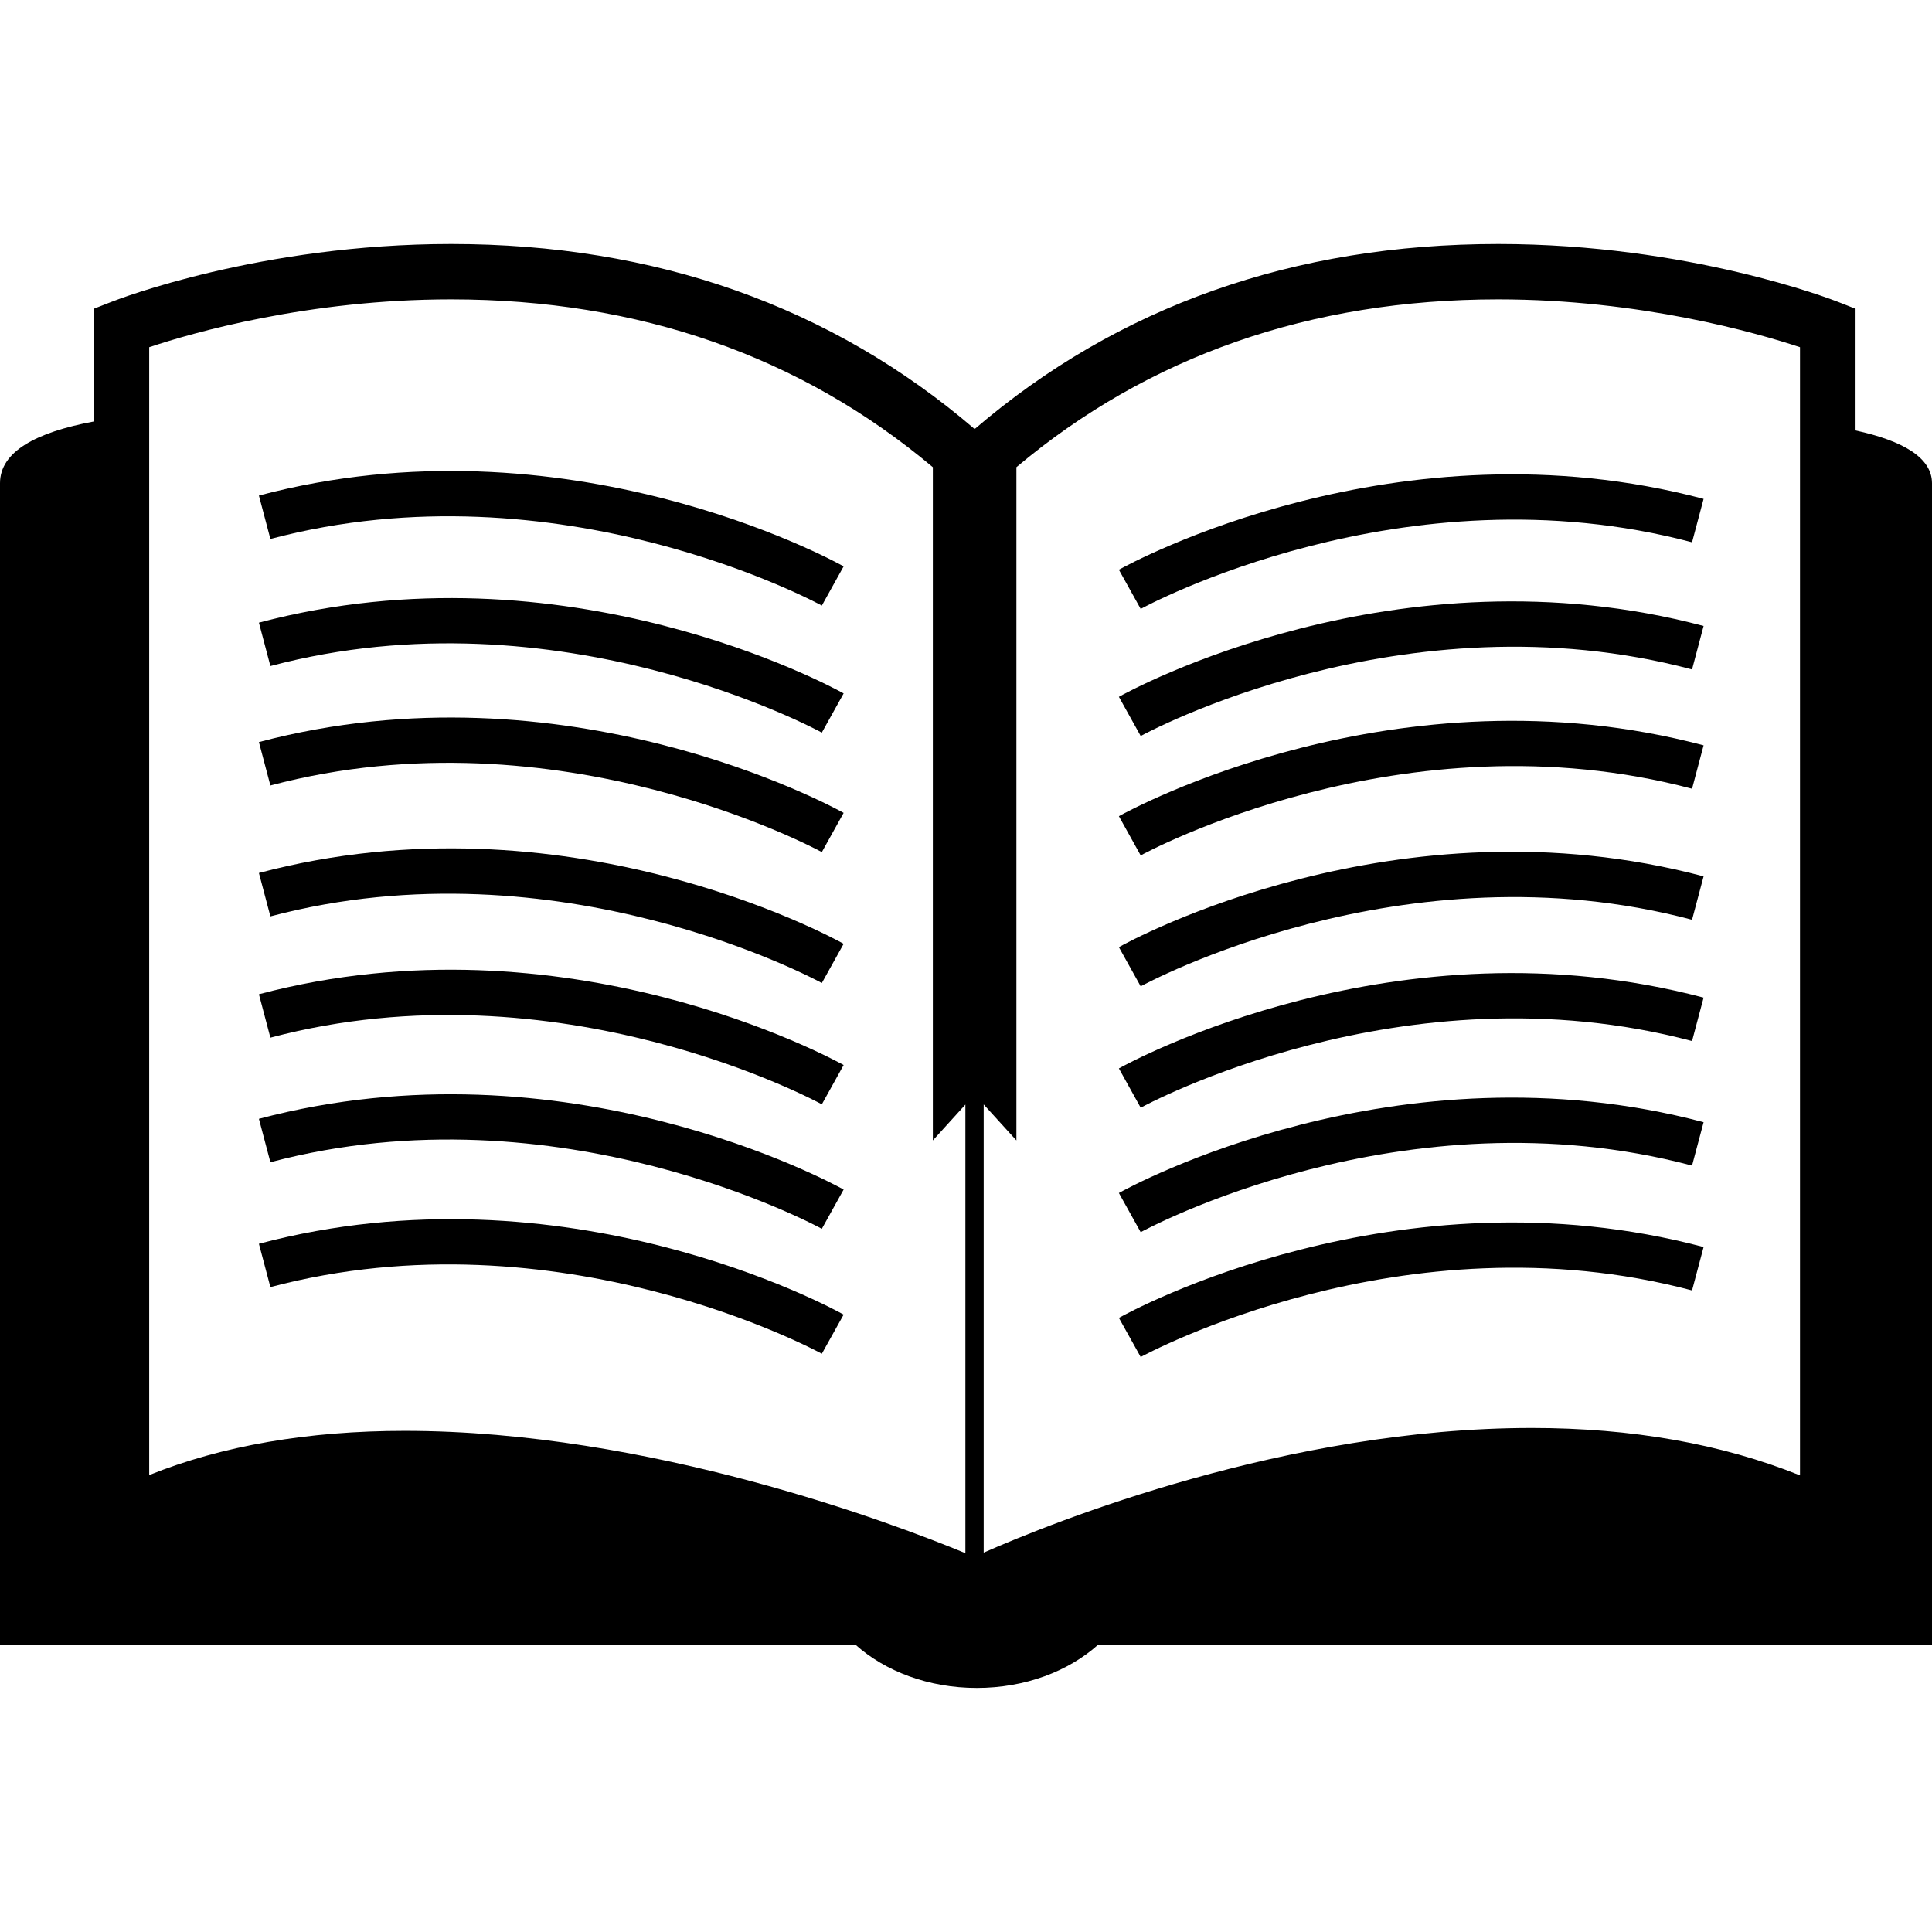
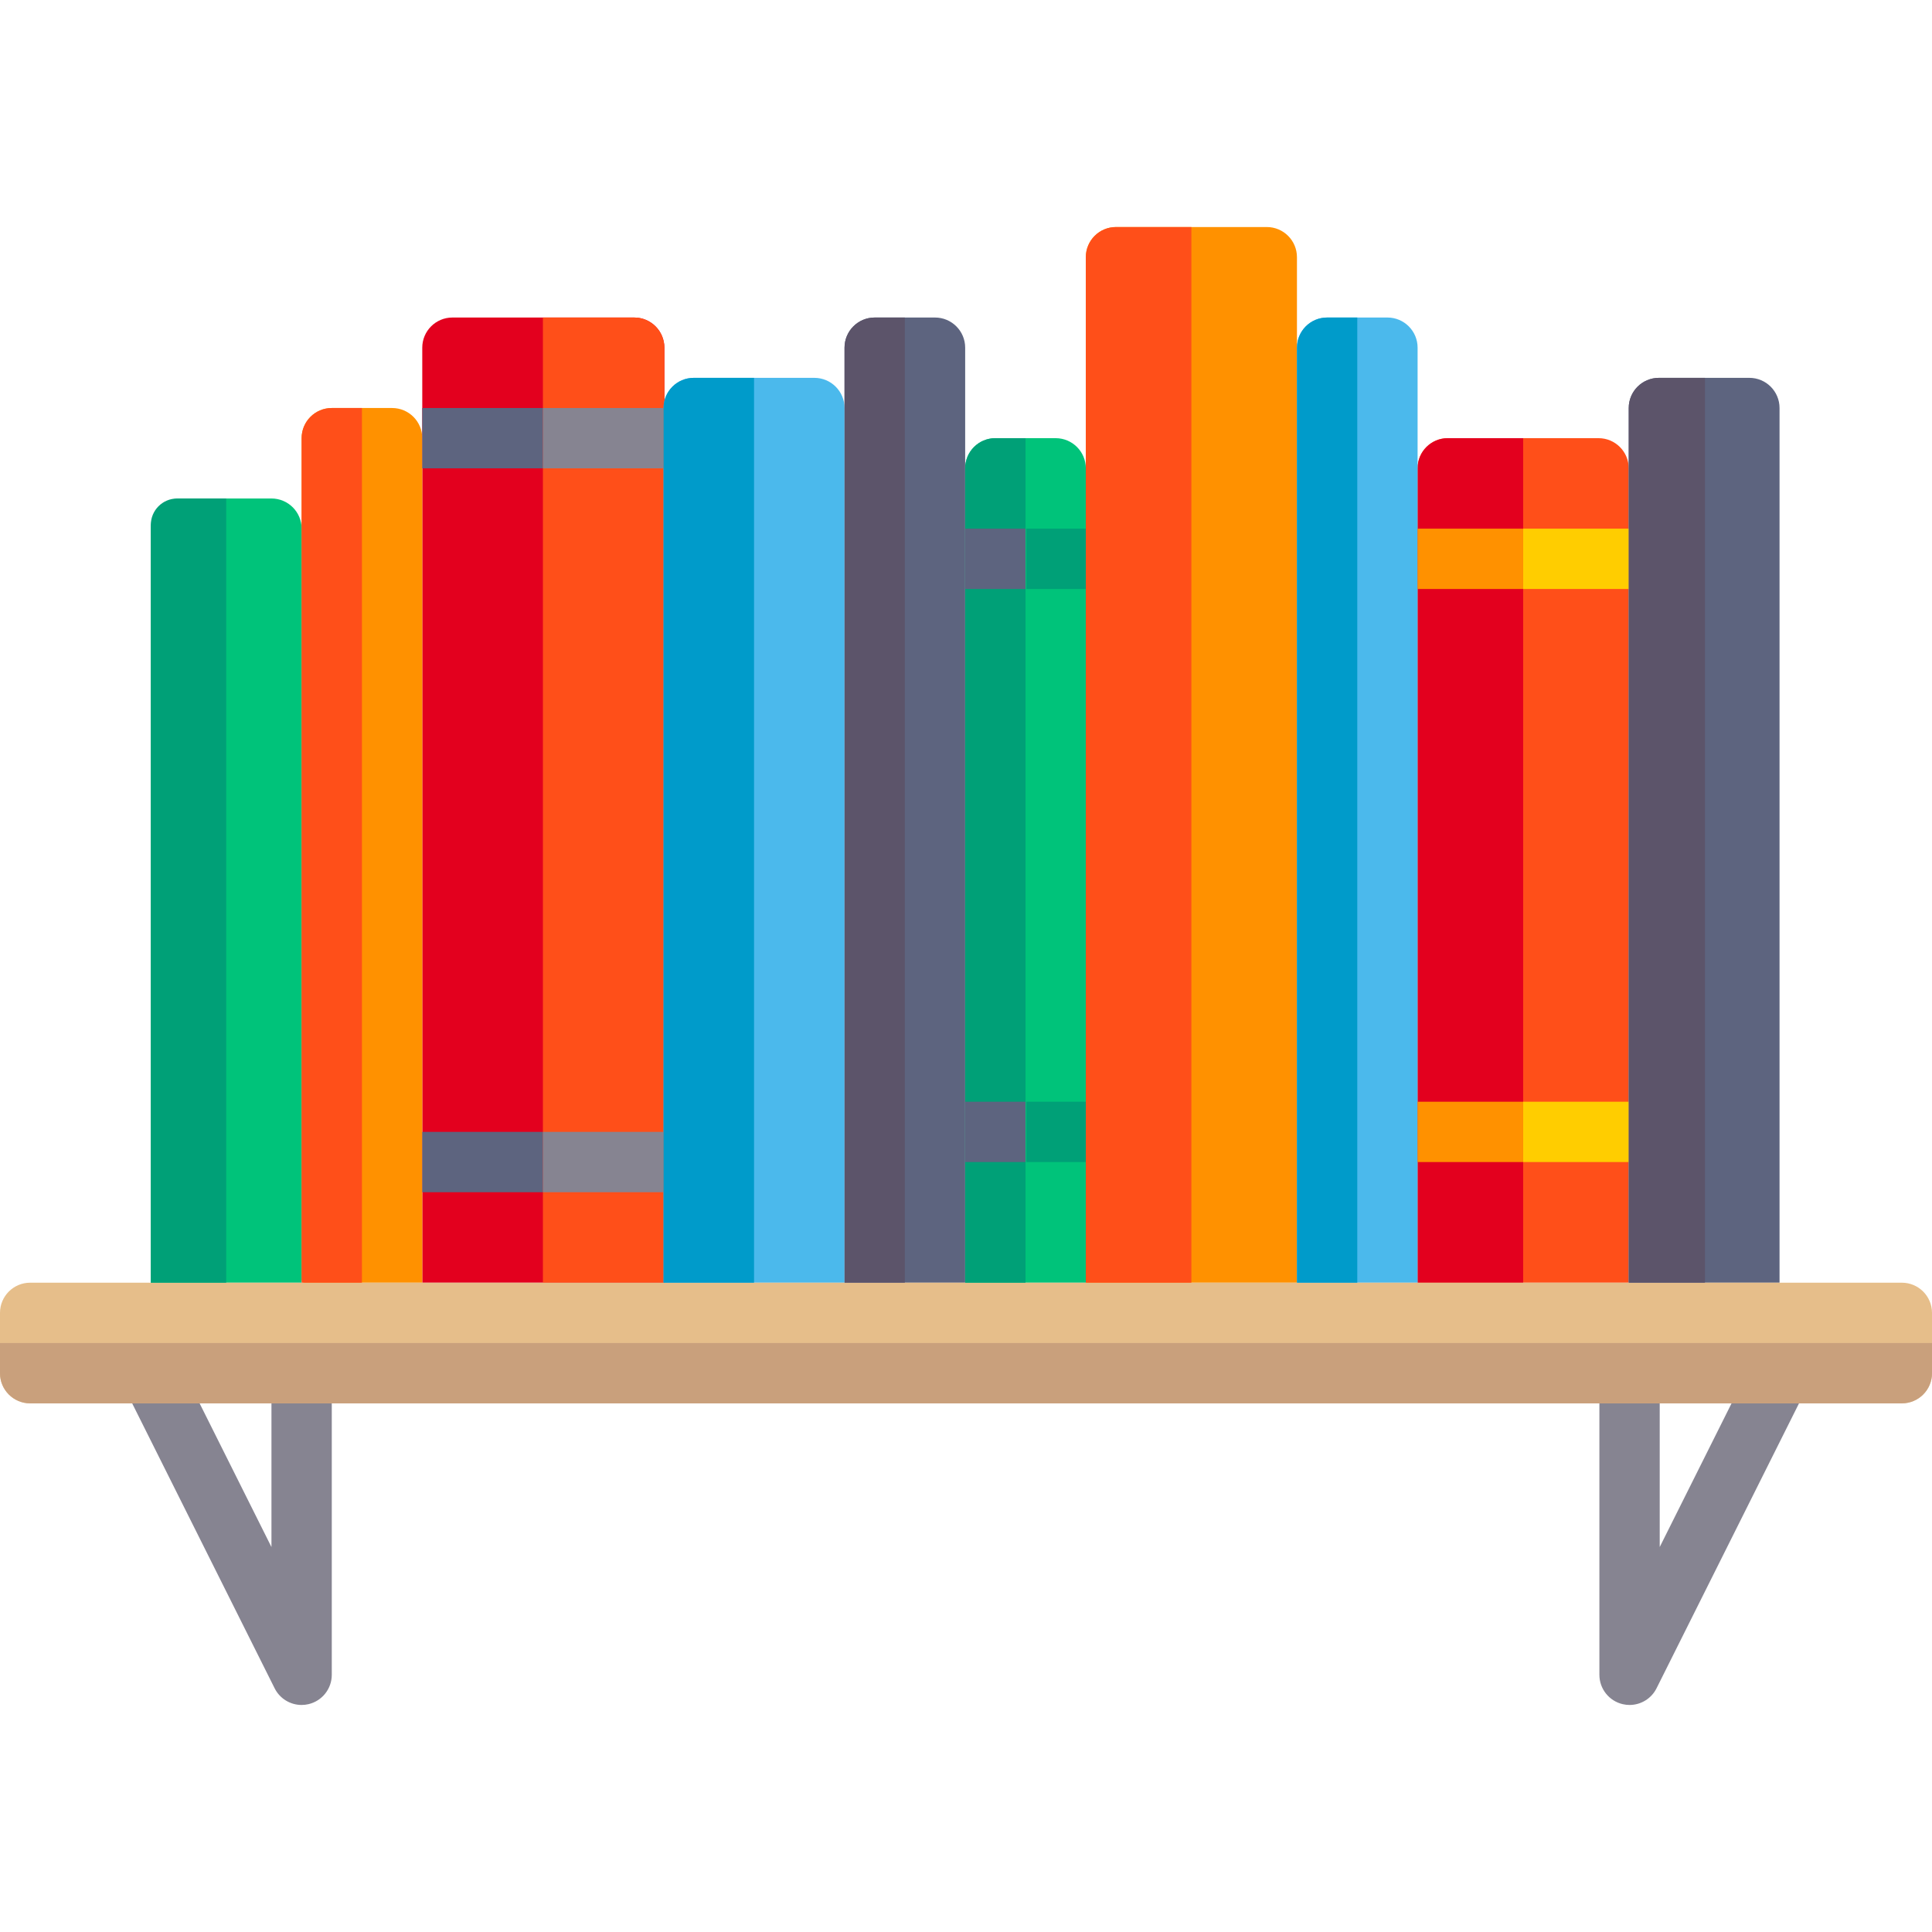
- <svg xmlns="http://www.w3.org/2000/svg" version="1.1" id="Capa_1" x="0px" y="0px" width="31.466px" height="31.466px" viewBox="0 0 31.466 31.466" style="enable-background:new 0 0 31.466 31.466;" xml:space="preserve">
+ <svg xmlns="http://www.w3.org/2000/svg" version="1.1" id="Layer_1" x="0px" y="0px" viewBox="0 0 512.438 512.438" style="enable-background:new 0 0 512.438 512.438;" xml:space="preserve">
  <g>
    <g>
-       <path d="M30.221,7.011V5.029l-0.285-0.112c-0.1-0.039-2.429-0.943-5.535-0.943c-3.328,0-6.194,1.014-8.527,3.014    c-2.332-2-5.199-3.014-8.527-3.014c-3.107,0-5.436,0.904-5.533,0.943L1.526,5.029v1.836C0.586,7.041,0,7.356,0,7.87    c0,2.676,0,18.918,0,18.918h13.934c0.482,0.431,1.187,0.703,1.975,0.703c0.789,0,1.493-0.272,1.975-0.703h13.582    c0,0,0-17.979,0-18.918C31.465,7.452,30.99,7.179,30.221,7.011z M15.723,25.296c-1.156-0.479-5.14-1.992-9.13-1.992    c-1.577,0-2.974,0.242-4.163,0.72V5.655c0.694-0.232,2.586-0.779,4.916-0.779c3.064,0,5.697,0.927,7.847,2.733v10.965l0.53-0.584    V25.296z M29.316,24.029c-1.277-0.514-2.744-0.772-4.369-0.772c-3.988,0-7.783,1.528-8.926,2.03v-7.299l0.533,0.586V7.609    c2.149-1.807,4.782-2.733,7.846-2.733c2.322,0,4.221,0.548,4.916,0.779V24.029z" />
-       <path d="M4.217,8.071l0.187,0.707c4.705-1.248,8.938,1.062,8.981,1.085l0.355-0.639C13.559,9.123,9.212,6.747,4.217,8.071z" />
-       <path d="M4.217,10.141l0.187,0.707c4.705-1.249,8.938,1.061,8.981,1.084l0.355-0.638C13.559,11.192,9.212,8.817,4.217,10.141z" />
-       <path d="M4.217,12.086l0.187,0.707c4.705-1.247,8.938,1.062,8.981,1.085l0.355-0.639C13.559,13.138,9.212,10.763,4.217,12.086z" />
-       <path d="M4.217,14.218l0.187,0.707c4.705-1.248,8.938,1.062,8.981,1.085l0.355-0.638C13.559,15.269,9.212,12.893,4.217,14.218z" />
-       <path d="M4.217,16.193L4.404,16.9c4.705-1.247,8.938,1.062,8.981,1.086l0.355-0.64C13.559,17.246,9.212,14.87,4.217,16.193z" />
-       <path d="M4.217,18.222l0.187,0.707c4.705-1.248,8.938,1.061,8.981,1.084l0.355-0.639C13.559,19.273,9.212,16.899,4.217,18.222z" />
-       <path d="M4.217,20.257l0.187,0.706c4.705-1.248,8.938,1.062,8.981,1.085l0.355-0.637C13.559,21.308,9.212,18.932,4.217,20.257z" />
-       <path d="M18.578,9.917c0.043-0.023,4.275-2.332,8.98-1.085l0.188-0.707c-4.996-1.323-9.342,1.053-9.523,1.154L18.578,9.917z" />
-       <path d="M18.223,11.349l0.355,0.638c0.043-0.023,4.275-2.333,8.98-1.084l0.188-0.708C22.75,8.871,18.404,11.246,18.223,11.349z" />
-       <path d="M18.223,13.293l0.355,0.639c0.043-0.024,4.275-2.333,8.98-1.086l0.188-0.707C22.75,10.817,18.404,13.192,18.223,13.293z" />
-       <path d="M18.223,15.426l0.355,0.638c0.043-0.023,4.275-2.332,8.98-1.084l0.188-0.707C22.75,12.947,18.404,15.323,18.223,15.426z" />
-       <path d="M18.223,17.401l0.355,0.64c0.043-0.023,4.275-2.333,8.98-1.086l0.188-0.707C22.75,14.925,18.404,17.299,18.223,17.401z" />
-       <path d="M18.223,19.43l0.355,0.638c0.043-0.023,4.275-2.332,8.98-1.084l0.188-0.707C22.75,16.953,18.404,19.328,18.223,19.43z" />
-       <path d="M18.223,21.464l0.355,0.637c0.043-0.021,4.275-2.333,8.98-1.084l0.188-0.707C22.75,18.986,18.404,21.363,18.223,21.464z" />
+       <path style="fill:#FF4F19;" d="M424,116.219h-40c-4.418,0-8,3.582-8,8v216h56v-216C432,119.801,428.418,116.219,424,116.219z" />
+     </g>
+     <g>
+       <path style="fill:#E3001E;" d="M404,116.219h-20c-4.418,0-8,3.582-8,8v216h28V116.219z" />
+     </g>
+     <g>
+       <path style="fill:#E3001E;" d="M168.219,84.219H120c-4.418,0-8,3.582-8,8v248h64.219v-248    C176.219,87.801,172.637,84.219,168.219,84.219z" />
+     </g>
+     <g>
+       <path style="fill:#FF4F19;" d="M168.219,84.219H144v256h32.219v-248C176.219,87.801,172.637,84.219,168.219,84.219z" />
+     </g>
+     <g>
+       <g>
+         <path style="fill:#868491;" d="M80,452.219c-2.977,0-5.781-1.668-7.156-4.422l-40-80c-1.977-3.953-0.375-8.758,3.578-10.734     c3.945-1.969,8.758-0.375,10.734,3.578L72,410.332v-46.113c0-4.418,3.578-8,8-8s8,3.582,8,8v80c0,3.711-2.555,6.934-6.164,7.785     C81.227,452.149,80.609,452.219,80,452.219z" />
+       </g>
+     </g>
+     <g>
+       <g>
+         <path style="fill:#868491;" d="M432.219,452.219c-0.609,0-1.227-0.07-1.836-0.215c-3.609-0.852-6.164-4.074-6.164-7.785v-80     c0-4.418,3.578-8,8-8s8,3.582,8,8v46.113l24.844-49.691c1.984-3.953,6.781-5.547,10.734-3.578     c3.953,1.977,5.555,6.781,3.578,10.734l-40,80C438,450.551,435.195,452.219,432.219,452.219z" />
+       </g>
+     </g>
+     <g>
+       <path style="fill:#5D647F;" d="M248,84.219h-16c-4.418,0-8,3.582-8,8v248h32v-248C256,87.801,252.418,84.219,248,84.219z" />
+     </g>
+     <g>
+       <path style="fill:#4BB9EC;" d="M368,84.219h-16c-4.418,0-8,3.582-8,8v248h32v-248C376,87.801,372.418,84.219,368,84.219z" />
+     </g>
+     <g>
+       <path style="fill:#FF9100;" d="M104,108.219H88c-4.418,0-8,3.582-8,8v223.125c0,0.483,0.392,0.875,0.875,0.875H112v-224    C112,111.801,108.418,108.219,104,108.219z" />
+     </g>
+     <g>
+       <path style="fill:#00C37A;" d="M72,132.219H48c-4.418,0-8,3.582-8,8v200h40v-200C80,135.801,76.418,132.219,72,132.219z" />
+     </g>
+     <g>
+       <path style="fill:#5D647F;" d="M464,100.219h-24c-4.418,0-8,3.582-8,8v232h40v-232C472,103.801,468.418,100.219,464,100.219z" />
+     </g>
+     <g>
+       <path style="fill:#FF9100;" d="M336,60.219h-40c-4.418,0-8,3.582-8,8v272h56v-272C344,63.801,340.418,60.219,336,60.219z" />
+     </g>
+     <g>
+       <path style="fill:#00C37A;" d="M280,116.219h-16c-4.418,0-8,3.582-8,8v216h32v-216C288,119.801,284.418,116.219,280,116.219z" />
+     </g>
+     <g>
+       <path style="fill:#4BB9EC;" d="M216,100.219h-32c-4.418,0-8,3.582-8,8v232h48v-232C224,103.801,220.418,100.219,216,100.219z" />
+     </g>
+     <g>
+       <path style="fill:#E6BE8A;" d="M504.438,372.219H8c-4.418,0-8-3.582-8-8v-16c0-4.418,3.582-8,8-8h496.438c4.418,0,8,3.582,8,8v16    C512.438,368.637,508.856,372.219,504.438,372.219z" />
+     </g>
+     <g>
+       <rect x="112" y="108.219" style="fill:#5D647F;" width="32" height="16" />
+     </g>
+     <g>
+       <rect x="144" y="108.219" style="fill:#868491;" width="32" height="16" />
+     </g>
+     <g>
+       <rect x="112" y="300.219" style="fill:#5D647F;" width="32" height="16" />
+     </g>
+     <g>
+       <rect x="144" y="300.219" style="fill:#868491;" width="32" height="16" />
+     </g>
+     <g>
+       <g>
+         <rect x="272.219" y="140.219" style="fill:#00A077;" width="16" height="16" />
+       </g>
+     </g>
+     <g>
+       <g>
+         <rect x="272.219" y="292.219" style="fill:#00A077;" width="16" height="16" />
+       </g>
+     </g>
+     <g>
+       <g>
+         <rect x="376" y="140.219" style="fill:#FF9100;" width="28" height="16" />
+       </g>
+     </g>
+     <g>
+       <g>
+         <rect x="376" y="292.219" style="fill:#FF9100;" width="28" height="16" />
+       </g>
+     </g>
+     <g>
+       <g>
+         <rect x="404" y="140.219" style="fill:#FFCD00;" width="28" height="16" />
+       </g>
+     </g>
+     <g>
+       <g>
+         <rect x="404" y="292.219" style="fill:#FFCD00;" width="28" height="16" />
+       </g>
+     </g>
+     <g>
+       <path style="fill:#009BCA;" d="M176,108.219v232h24v-240h-16C179.582,100.219,176,103.801,176,108.219z" />
+     </g>
+     <g>
+       <path style="fill:#FF4F19;" d="M80,340.219h16v-232h-8c-4.418,0-8,3.582-8,8V340.219z" />
+     </g>
+     <g>
+       <path style="fill:#00A077;" d="M40,340.219h20v-208H46.998c-3.865,0-6.998,3.133-6.998,6.998V340.219z" />
+     </g>
+     <g>
+       <path style="fill:#5C546A;" d="M224,340.219h16v-256h-8c-4.418,0-8,3.582-8,8V340.219z" />
+     </g>
+     <g>
+       <path style="fill:#00A077;" d="M256,340.219h16v-224h-8c-4.418,0-8,3.582-8,8V340.219z" />
+     </g>
+     <g>
+       <g>
+         <rect x="256" y="140.219" style="fill:#5D647F;" width="16" height="16" />
+       </g>
+     </g>
+     <g>
+       <g>
+         <rect x="256" y="292.219" style="fill:#5D647F;" width="16" height="16" />
+       </g>
+     </g>
+     <g>
+       <path style="fill:#FF4F19;" d="M288,340.219h28v-280h-20c-4.418,0-8,3.582-8,8V340.219z" />
+     </g>
+     <g>
+       <path style="fill:#009BCA;" d="M360,84.219h-8c-4.418,0-8,3.582-8,8v248h16V84.219z" />
+     </g>
+     <g>
+       <path style="fill:#5C546A;" d="M452.22,100.219H440c-4.418,0-8,3.582-8,8v232h20.22V100.219z" />
+     </g>
+     <g>
+       <path style="fill:#C9A07C;" d="M0,356.219v8c0,4.418,3.582,8,8,8h496.438c4.418,0,8-3.582,8-8v-8H0z" />
    </g>
  </g>
  <g>
</g>
  <g>
</g>
  <g>
</g>
  <g>
</g>
  <g>
</g>
  <g>
</g>
  <g>
</g>
  <g>
</g>
  <g>
</g>
  <g>
</g>
  <g>
</g>
  <g>
</g>
  <g>
</g>
  <g>
</g>
  <g>
</g>
</svg>
